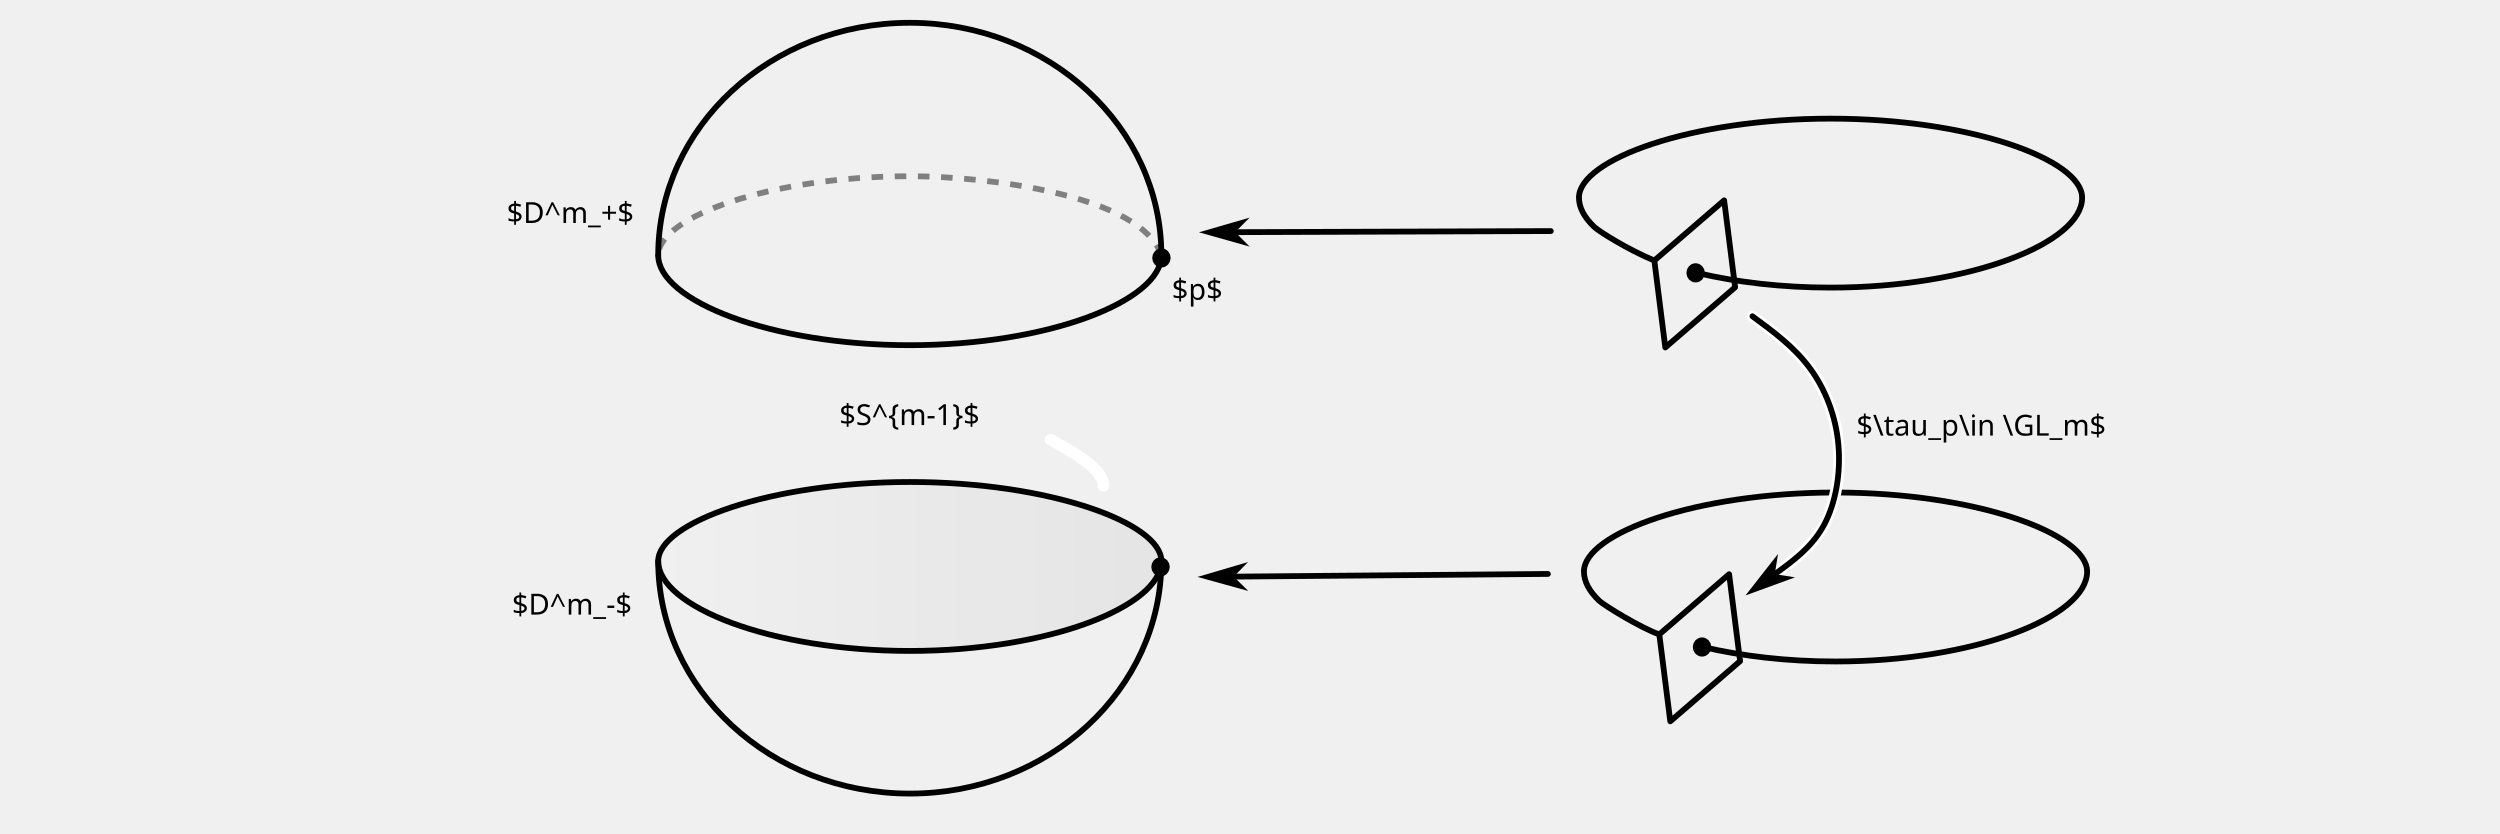
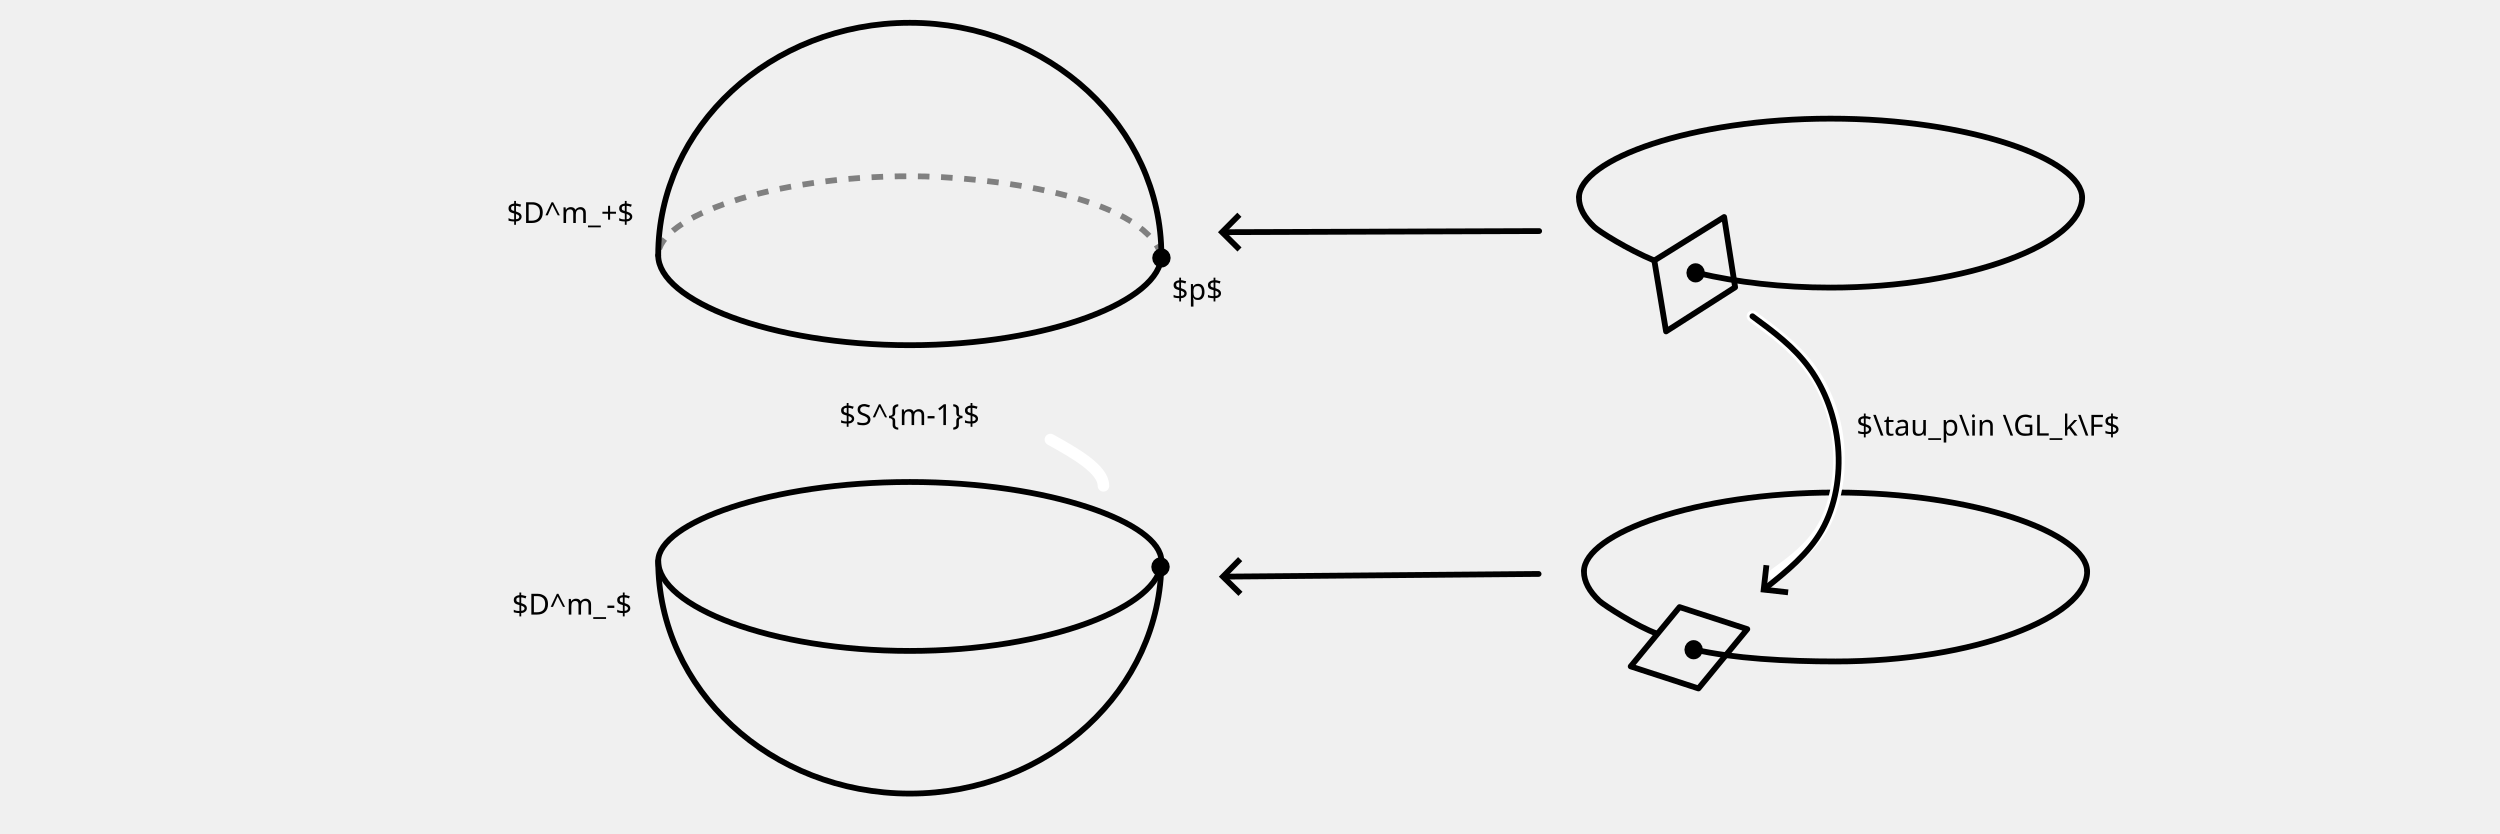
- <svg xmlns="http://www.w3.org/2000/svg" xmlns:xlink="http://www.w3.org/1999/xlink" width="6in" height="2in" viewBox="0 0 152.4 50.8" version="1.1" id="svg1">
+ <svg xmlns="http://www.w3.org/2000/svg" width="6in" height="2in" viewBox="0 0 152.4 50.8" version="1.1" id="svg1">
  <defs id="defs1">
-     <linearGradient id="linearGradient20">
-       <stop style="stop-color:#000000;stop-opacity:0;" offset="0" id="stop21" />
-       <stop style="stop-color:#000000;stop-opacity:0.05;" offset="1" id="stop20" />
-     </linearGradient>
-     <marker style="overflow:visible" id="DartArrow" refX="0" refY="0" orient="auto-start-reverse" markerWidth="1" markerHeight="1" viewBox="0 0 1 1" preserveAspectRatio="xMidYMid">
-       <path style="fill:context-stroke;fill-rule:evenodd;stroke:none" d="M 0,0 5,-5 -12.5,0 5,5 Z" transform="scale(-0.5)" id="path6" />
+     <marker style="overflow:visible" id="marker3" refX="0" refY="0" orient="auto-start-reverse" markerWidth="1" markerHeight="1" viewBox="0 0 1 1" preserveAspectRatio="xMidYMid">
+       <path style="fill:none;stroke:context-stroke;stroke-width:1;stroke-linecap:butt" d="M 3,-3 0,0 3,3" transform="rotate(180,0.125,0)" id="path3" />
    </marker>
-     <marker style="overflow:visible" id="DartArrow-1" refX="0" refY="0" orient="auto-start-reverse" markerWidth="1" markerHeight="1" viewBox="0 0 1 1" preserveAspectRatio="xMidYMid">
-       <path style="fill:context-stroke;fill-rule:evenodd;stroke:none" d="M 0,0 5,-5 -12.5,0 5,5 Z" transform="scale(-0.5)" id="path6-3" />
+     <marker style="overflow:visible" id="marker2" refX="0" refY="0" orient="auto-start-reverse" markerWidth="1" markerHeight="1" viewBox="0 0 1 1" preserveAspectRatio="xMidYMid">
+       <path style="fill:none;stroke:context-stroke;stroke-width:1;stroke-linecap:butt" d="M 3,-3 0,0 3,3" transform="rotate(180,0.125,0)" id="path2" />
    </marker>
-     <marker style="overflow:visible" id="DartArrow-6" refX="0" refY="0" orient="auto-start-reverse" markerWidth="1" markerHeight="1" viewBox="0 0 1 1" preserveAspectRatio="xMidYMid">
-       <path style="fill:context-stroke;fill-rule:evenodd;stroke:none" d="M 0,0 5,-5 -12.5,0 5,5 Z" transform="scale(-0.5)" id="path6-7" />
+     <marker style="overflow:visible" id="ArrowWide" refX="0" refY="0" orient="auto-start-reverse" markerWidth="1" markerHeight="1" viewBox="0 0 1 1" preserveAspectRatio="xMidYMid">
+       <path style="fill:none;stroke:context-stroke;stroke-width:1;stroke-linecap:butt" d="M 3,-3 0,0 3,3" transform="rotate(180,0.125,0)" id="path1" />
    </marker>
-     <linearGradient xlink:href="#linearGradient20" id="linearGradient21" x1="40.825" y1="39.311" x2="71.851" y2="39.311" gradientUnits="userSpaceOnUse" gradientTransform="translate(-0.8769114,-4.778991)" />
  </defs>
  <g id="layer1">
    <path style="fill:none;stroke:#808080;stroke-width:0.353;stroke-linecap:butt;stroke-linejoin:round;stroke-dasharray:0.706, 0.706;stroke-dashoffset:0;stroke-opacity:1" d="M 70.798,15.564 C 69.596,11.918 60.256,10.743 55.461,10.743 c -8.496,-1.7e-5 -15.337,2.493 -15.337,4.82" id="path11" />
    <path style="fill:none;stroke:#000000;stroke-width:0.353;stroke-linecap:round;stroke-linejoin:round;stroke-dasharray:none;stroke-dashoffset:3.067" d="m 40.124,15.564 c 4.6e-5,2.757 6.847,5.479 15.337,5.479 8.49,-4.1e-5 15.337,-2.722 15.337,-5.479" id="path17" />
-     <path id="path17-7" style="fill:url(#linearGradient21);stroke:#000000;stroke-width:0.353;stroke-linecap:round;stroke-linejoin:round;stroke-dasharray:none;stroke-dashoffset:3.067" d="m 40.124,34.202 c 4.6e-5,2.757 6.847,5.479 15.337,5.479 8.49,-4.1e-5 15.337,-2.722 15.337,-5.479 m 0,0 c -5e-5,-2.327 -6.841,-4.82 -15.337,-4.82 -8.496,-1.7e-5 -15.337,2.493 -15.337,4.82" />
+     <path id="path17-7" style="fill:none;stroke:#000000;stroke-width:0.353;stroke-linecap:round;stroke-linejoin:round;stroke-dasharray:none;stroke-dashoffset:3.067" d="m 40.124,34.202 c 4.6e-5,2.757 6.847,5.479 15.337,5.479 8.49,-4.1e-5 15.337,-2.722 15.337,-5.479 m 0,0 c -5e-5,-2.327 -6.841,-4.82 -15.337,-4.82 -8.496,-1.7e-5 -15.337,2.493 -15.337,4.82" />
    <path style="fill:none;stroke:#000000;stroke-width:0.353;stroke-linecap:butt;stroke-linejoin:round;stroke-dasharray:none;stroke-dashoffset:0;stroke-opacity:1" d="m 127.23,34.844 c -5e-5,-2.327 -6.841,-4.82 -15.337,-4.82 -8.496,-1.7e-5 -15.337,2.493 -15.337,4.82" id="path18-3-6" />
-     <path style="fill:none;stroke:#000000;stroke-width:0.353;stroke-linecap:round;stroke-linejoin:round;stroke-dasharray:none;stroke-dashoffset:3.067" d="m 96.557,34.844 c 1e-5,0.606 0.331,1.211 0.938,1.785 0.286,0.271 2.501,1.639 3.657,2.045 m 2.673,0.769 c 2.342,0.549 5.105,0.881 8.069,0.881 8.49,-4.1e-5 15.337,-2.722 15.337,-5.479" id="path17-7-10" />
+     <path style="fill:none;stroke:#000000;stroke-width:0.353;stroke-linecap:round;stroke-linejoin:round;stroke-dasharray:none;stroke-dashoffset:3.067" d="m 96.557,34.844 c 1e-5,0.606 0.331,1.211 0.938,1.785 0.286,0.271 2.354,1.59 3.51,1.995 m 2.28,0.968 c 2.342,0.549 5.646,0.731 8.61,0.731 8.49,-4.1e-5 15.337,-2.722 15.337,-5.479" id="path17-7-10" />
    <path d="m 40.124,34.202 c 2.6e-5,7.829 6.867,14.175 15.337,14.175 8.47,-1.17e-4 15.337,-6.346 15.337,-14.175" style="fill:none;stroke:#000000;stroke-width:0.353;stroke-linecap:round;stroke-linejoin:round;stroke-dasharray:none;stroke-dashoffset:3.067" id="path16" />
    <path d="m 70.798,15.564 c -3e-5,-7.828 -6.866,-14.175 -15.337,-14.175 -8.47,-5.9e-5 -15.337,6.346 -15.337,14.175" style="fill:none;stroke:#000000;stroke-width:0.353;stroke-linecap:round;stroke-linejoin:round;stroke-dasharray:none;stroke-dashoffset:3.067" id="path15" />
    <text xml:space="preserve" style="font-style:normal;font-variant:normal;font-weight:normal;font-stretch:normal;font-size:1.764px;font-family:Sans;-inkscape-font-specification:Sans;fill:#000000;stroke:none;stroke-width:0.353;stroke-linejoin:round;stroke-dasharray:none;stroke-dashoffset:0;stroke-opacity:1;fill-opacity:1" x="30.889" y="13.593" id="text1">
      <tspan id="tspan1" style="font-style:normal;font-variant:normal;font-weight:normal;font-stretch:normal;font-family:Sans;-inkscape-font-specification:Sans;stroke-width:0.353;stroke:none;fill:#000000;fill-opacity:1" x="30.889" y="13.593">$D^m_+$</tspan>
      <tspan style="font-style:normal;font-variant:normal;font-weight:normal;font-stretch:normal;font-family:Sans;-inkscape-font-specification:Sans;stroke-width:0.353;stroke:none;fill:#000000;fill-opacity:1" x="30.889" y="15.798" id="tspan2" />
    </text>
    <text xml:space="preserve" style="font-style:normal;font-variant:normal;font-weight:normal;font-stretch:normal;font-size:1.764px;font-family:Sans;-inkscape-font-specification:Sans;fill:#000000;stroke:none;stroke-width:0.353;stroke-linejoin:round;stroke-dasharray:none;stroke-dashoffset:0;stroke-opacity:1;fill-opacity:1" x="71.435" y="18.267" id="text1-9-59">
      <tspan style="font-style:normal;font-variant:normal;font-weight:normal;font-stretch:normal;font-family:Sans;-inkscape-font-specification:Sans;stroke-width:0.353;fill:#000000;fill-opacity:1;stroke:none" x="71.435" y="18.267" id="tspan13-8">$p$</tspan>
      <tspan style="font-style:normal;font-variant:normal;font-weight:normal;font-stretch:normal;font-family:Sans;-inkscape-font-specification:Sans;stroke-width:0.353;fill:#000000;fill-opacity:1;stroke:none" x="71.435" y="20.472" id="tspan2-4-9" />
    </text>
    <text xml:space="preserve" style="font-style:normal;font-variant:normal;font-weight:normal;font-stretch:normal;font-size:1.764px;font-family:Sans;-inkscape-font-specification:Sans;fill:#000000;stroke:none;stroke-width:0.353;stroke-linejoin:round;stroke-dasharray:none;stroke-dashoffset:0;stroke-opacity:1;fill-opacity:1" x="51.163" y="25.91" id="text1-9-59-0">
      <tspan style="font-style:normal;font-variant:normal;font-weight:normal;font-stretch:normal;font-family:Sans;-inkscape-font-specification:Sans;stroke-width:0.353;stroke:none;fill:#000000;fill-opacity:1" x="51.163" y="25.91" id="tspan13-8-1">$S^{m-1}$</tspan>
      <tspan style="font-style:normal;font-variant:normal;font-weight:normal;font-stretch:normal;font-family:Sans;-inkscape-font-specification:Sans;stroke-width:0.353;stroke:none;fill:#000000;fill-opacity:1" x="51.163" y="28.115" id="tspan2-4-9-0" />
    </text>
    <text xml:space="preserve" style="font-style:normal;font-variant:normal;font-weight:normal;font-stretch:normal;font-size:1.764px;font-family:Sans;-inkscape-font-specification:Sans;fill:#000000;stroke:none;stroke-width:0.353;stroke-linejoin:round;stroke-dasharray:none;stroke-dashoffset:0;stroke-opacity:1;fill-opacity:1" x="31.21" y="37.465" id="text1-0">
      <tspan style="font-style:normal;font-variant:normal;font-weight:normal;font-stretch:normal;font-family:Sans;-inkscape-font-specification:Sans;stroke-width:0.353;fill:#000000;fill-opacity:1;stroke:none" x="31.21" y="37.465" id="tspan4">$D^m_-$</tspan>
      <tspan style="font-style:normal;font-variant:normal;font-weight:normal;font-stretch:normal;font-family:Sans;-inkscape-font-specification:Sans;stroke-width:0.353;fill:#000000;fill-opacity:1;stroke:none" x="31.21" y="39.67" id="tspan3" />
      <tspan style="font-style:normal;font-variant:normal;font-weight:normal;font-stretch:normal;font-family:Sans;-inkscape-font-specification:Sans;stroke-width:0.353;fill:#000000;fill-opacity:1;stroke:none" x="31.21" y="41.875" id="tspan2-1" />
    </text>
-     <path id="path8-3-7" style="fill:none;stroke:#000000;stroke-width:0.353;stroke-linejoin:round;stroke-dasharray:none;stroke-dashoffset:0;stroke-opacity:1" d="m 105.407,35.004 0.669,5.299 -4.256,3.669 -0.669,-5.299 z" />
+     <path id="path8-3-7" style="fill:none;stroke:#000000;stroke-width:0.353;stroke-linejoin:round;stroke-dasharray:none;stroke-dashoffset:0;stroke-opacity:1" d="m 99.407,40.624 2.977,-3.616 4.131,1.344 -2.977,3.616 z" />
    <path style="fill:none;stroke:#000000;stroke-width:0.353;stroke-linecap:butt;stroke-linejoin:round;stroke-dasharray:none;stroke-dashoffset:0;stroke-opacity:1" d="m 126.927,12.052 c -5e-5,-2.327 -6.841,-4.82 -15.337,-4.82 -8.496,-1.7e-5 -15.337,2.493 -15.337,4.82" id="path18-3-6-7" />
    <path style="fill:none;stroke:#000000;stroke-width:0.353;stroke-linecap:round;stroke-linejoin:round;stroke-dasharray:none;stroke-dashoffset:3.067" d="m 96.253,12.052 c 1e-5,0.606 0.331,1.211 0.938,1.785 0.286,0.271 2.037,1.377 3.657,2.045 m 2.673,0.769 c 2.342,0.549 5.105,0.881 8.069,0.881 8.49,-4.1e-5 15.337,-2.722 15.337,-5.479" id="path17-7-10-9" />
-     <path id="path8-3-7-6" style="fill:none;stroke:#000000;stroke-width:0.353;stroke-linejoin:round;stroke-dasharray:none;stroke-dashoffset:0;stroke-opacity:1" d="m 105.104,12.213 0.669,5.299 -4.256,3.669 -0.669,-5.299 z" />
+     <path id="path8-3-7-6" style="fill:none;stroke:#000000;stroke-width:0.353;stroke-linejoin:round;stroke-dasharray:none;stroke-dashoffset:0;stroke-opacity:1" d="m 105.104,13.229 0.669,4.283 -4.21,2.691 -0.715,-4.322 z" />
    <path style="fill:none;stroke:#ffffff;stroke-width:0.706;stroke-linecap:round;stroke-linejoin:round;stroke-dasharray:none;stroke-dashoffset:3.067;stroke-opacity:1" d="m 64.034,26.795 c 1.551,0.862 3.232,1.822 3.232,2.821" id="path17-1-8-0" />
    <circle style="display:none;fill:#000000;fill-opacity:1;stroke:#000000;stroke-width:0.353;stroke-linejoin:round;stroke-dasharray:none;stroke-dashoffset:0;stroke-opacity:1" id="path9" cx="114.28" cy="14.035" r="0.706" />
-     <path style="fill:none;fill-opacity:1;stroke:#000000;stroke-width:0.353;stroke-linecap:round;stroke-linejoin:round;stroke-dasharray:none;stroke-dashoffset:4.267;stroke-opacity:1;marker-end:url(#DartArrow)" d="m 95.413,18.865 c -6.414,0.022 -12.828,0.045 -19.242,0.067" id="path12" transform="translate(-0.8769114,-4.778991)" />
+     <path style="fill:none;fill-opacity:1;stroke:#000000;stroke-width:0.353;stroke-linecap:round;stroke-linejoin:round;stroke-dasharray:none;stroke-dashoffset:4.267;stroke-opacity:1;marker-end:url(#ArrowWide)" d="m 95.413,18.865 c -6.414,0.022 -12.828,0.045 -19.242,0.067" id="path12" transform="translate(-1.586093,-4.778991)" />
    <path style="fill:none;fill-opacity:1;stroke:#ffffff;stroke-width:0.706;stroke-linecap:round;stroke-linejoin:round;stroke-dasharray:none;stroke-dashoffset:4.267;stroke-opacity:1" d="m 90.832,17.569 c -0.934,1.27 -1.867,2.54 -3.151,3.492 -1.284,0.952 -2.917,1.587 -4.659,1.746 -1.742,0.159 -3.592,-0.159 -4.928,-0.884 -1.336,-0.725 -2.159,-1.858 -2.982,-2.991" id="path12-3-7" transform="rotate(-90,99.68578,10.42623)" />
-     <path style="fill:none;fill-opacity:1;stroke:#000000;stroke-width:0.353;stroke-linecap:round;stroke-linejoin:round;stroke-dasharray:none;stroke-dashoffset:4.267;stroke-opacity:1;marker-end:url(#DartArrow-6)" d="m 90.832,17.569 c -0.934,1.27 -1.867,2.54 -3.151,3.492 -1.284,0.952 -2.917,1.587 -4.659,1.746 -1.742,0.159 -3.592,-0.159 -4.928,-0.884 -1.336,-0.725 -2.159,-1.858 -2.982,-2.991" id="path12-3" transform="rotate(-90,99.68578,10.42623)" />
-     <path style="fill:none;fill-opacity:1;stroke:#000000;stroke-width:0.353;stroke-linecap:round;stroke-linejoin:round;stroke-dasharray:none;stroke-dashoffset:4.267;stroke-opacity:1;marker-end:url(#DartArrow-1)" d="m 95.237,18.768 c -6.385,0.055 -12.769,0.11 -19.154,0.164" id="path12-9" transform="translate(-0.8769115,16.21925)" />
+     <path style="fill:none;fill-opacity:1;stroke:#000000;stroke-width:0.353;stroke-linecap:round;stroke-linejoin:round;stroke-dasharray:none;stroke-dashoffset:4.267;stroke-opacity:1;marker-end:url(#marker3)" d="m 90.832,17.569 c -0.934,1.27 -1.867,2.54 -3.18,3.488 -1.312,0.949 -3.004,1.576 -4.774,1.731 -1.771,0.155 -3.621,-0.162 -5.076,-0.985 -1.456,-0.823 -2.517,-2.151 -3.578,-3.479" id="path12-3" transform="rotate(-90,99.68578,10.42623)" />
+     <path style="fill:none;fill-opacity:1;stroke:#000000;stroke-width:0.353;stroke-linecap:round;stroke-linejoin:round;stroke-dasharray:none;stroke-dashoffset:4.267;stroke-opacity:1;marker-end:url(#marker2)" d="m 95.237,18.768 c -6.385,0.055 -12.769,0.11 -19.154,0.164" id="path12-9" transform="translate(-1.444257,16.21925)" />
    <text xml:space="preserve" style="font-style:normal;font-variant:normal;font-weight:normal;font-stretch:normal;font-size:1.764px;font-family:Sans;-inkscape-font-specification:Sans;fill:#000000;fill-opacity:1;stroke:none;stroke-width:0.353;stroke-linecap:round;stroke-linejoin:round;stroke-dasharray:none;stroke-dashoffset:4.267;stroke-opacity:1" x="113.168" y="26.553" id="text14-9-8">
-       <tspan id="tspan14-0-8" style="stroke-width:0.353;stroke:none;fill:#000000;fill-opacity:1" x="113.168" y="26.553">$\tau_p\in \GL_m$</tspan>
-       <tspan style="stroke-width:0.353;stroke:none;fill:#000000;fill-opacity:1" x="113.168" y="28.758" id="tspan15-6-0" />
+       <tspan id="tspan14-0-8" style="fill:#000000;fill-opacity:1;stroke:none;stroke-width:0.353" x="113.168" y="26.553">$\tau_p\in \GL_k\F$</tspan>
+       <tspan style="fill:#000000;fill-opacity:1;stroke:none;stroke-width:0.353" x="113.168" y="28.758" id="tspan15-6-0" />
    </text>
    <ellipse style="fill:#000000;fill-opacity:1;stroke:#000000;stroke-width:0.706;stroke-linecap:round;stroke-linejoin:round;stroke-dasharray:none;stroke-dashoffset:4.267;stroke-opacity:1" id="path18" cx="103.365" cy="16.633" rx="0.209" ry="0.232" />
-     <ellipse style="fill:#000000;fill-opacity:1;stroke:#000000;stroke-width:0.706;stroke-linecap:round;stroke-linejoin:round;stroke-dasharray:none;stroke-dashoffset:4.267;stroke-opacity:1" id="path18-9" cx="103.755" cy="39.442" rx="0.209" ry="0.232" />
+     <ellipse style="fill:#000000;fill-opacity:1;stroke:#000000;stroke-width:0.706;stroke-linecap:round;stroke-linejoin:round;stroke-dasharray:none;stroke-dashoffset:4.267;stroke-opacity:1" id="path18-9" cx="103.244" cy="39.607" rx="0.209" ry="0.232" />
    <ellipse style="fill:#000000;fill-opacity:1;stroke:#000000;stroke-width:0.706;stroke-linecap:round;stroke-linejoin:round;stroke-dasharray:none;stroke-dashoffset:4.267;stroke-opacity:1" id="path18-9-2" cx="70.745" cy="34.557" rx="0.209" ry="0.232" />
    <ellipse style="fill:#000000;fill-opacity:1;stroke:#000000;stroke-width:0.706;stroke-linecap:round;stroke-linejoin:round;stroke-dasharray:none;stroke-dashoffset:4.267;stroke-opacity:1" id="path18-9-2-0" cx="70.801" cy="15.723" rx="0.209" ry="0.232" />
    <text xml:space="preserve" style="font-style:normal;font-variant:normal;font-weight:normal;font-stretch:normal;font-size:1.764px;font-family:Sans;-inkscape-font-specification:Sans;fill:#000000;fill-opacity:1;stroke:#000000;stroke-width:0.706;stroke-linecap:round;stroke-linejoin:round;stroke-dasharray:none;stroke-dashoffset:4.267;stroke-opacity:1" x="109.235" y="16.765" id="text21">
      <tspan id="tspan21" style="stroke-width:0.706" x="109.235" y="16.765" />
    </text>
  </g>
</svg>
